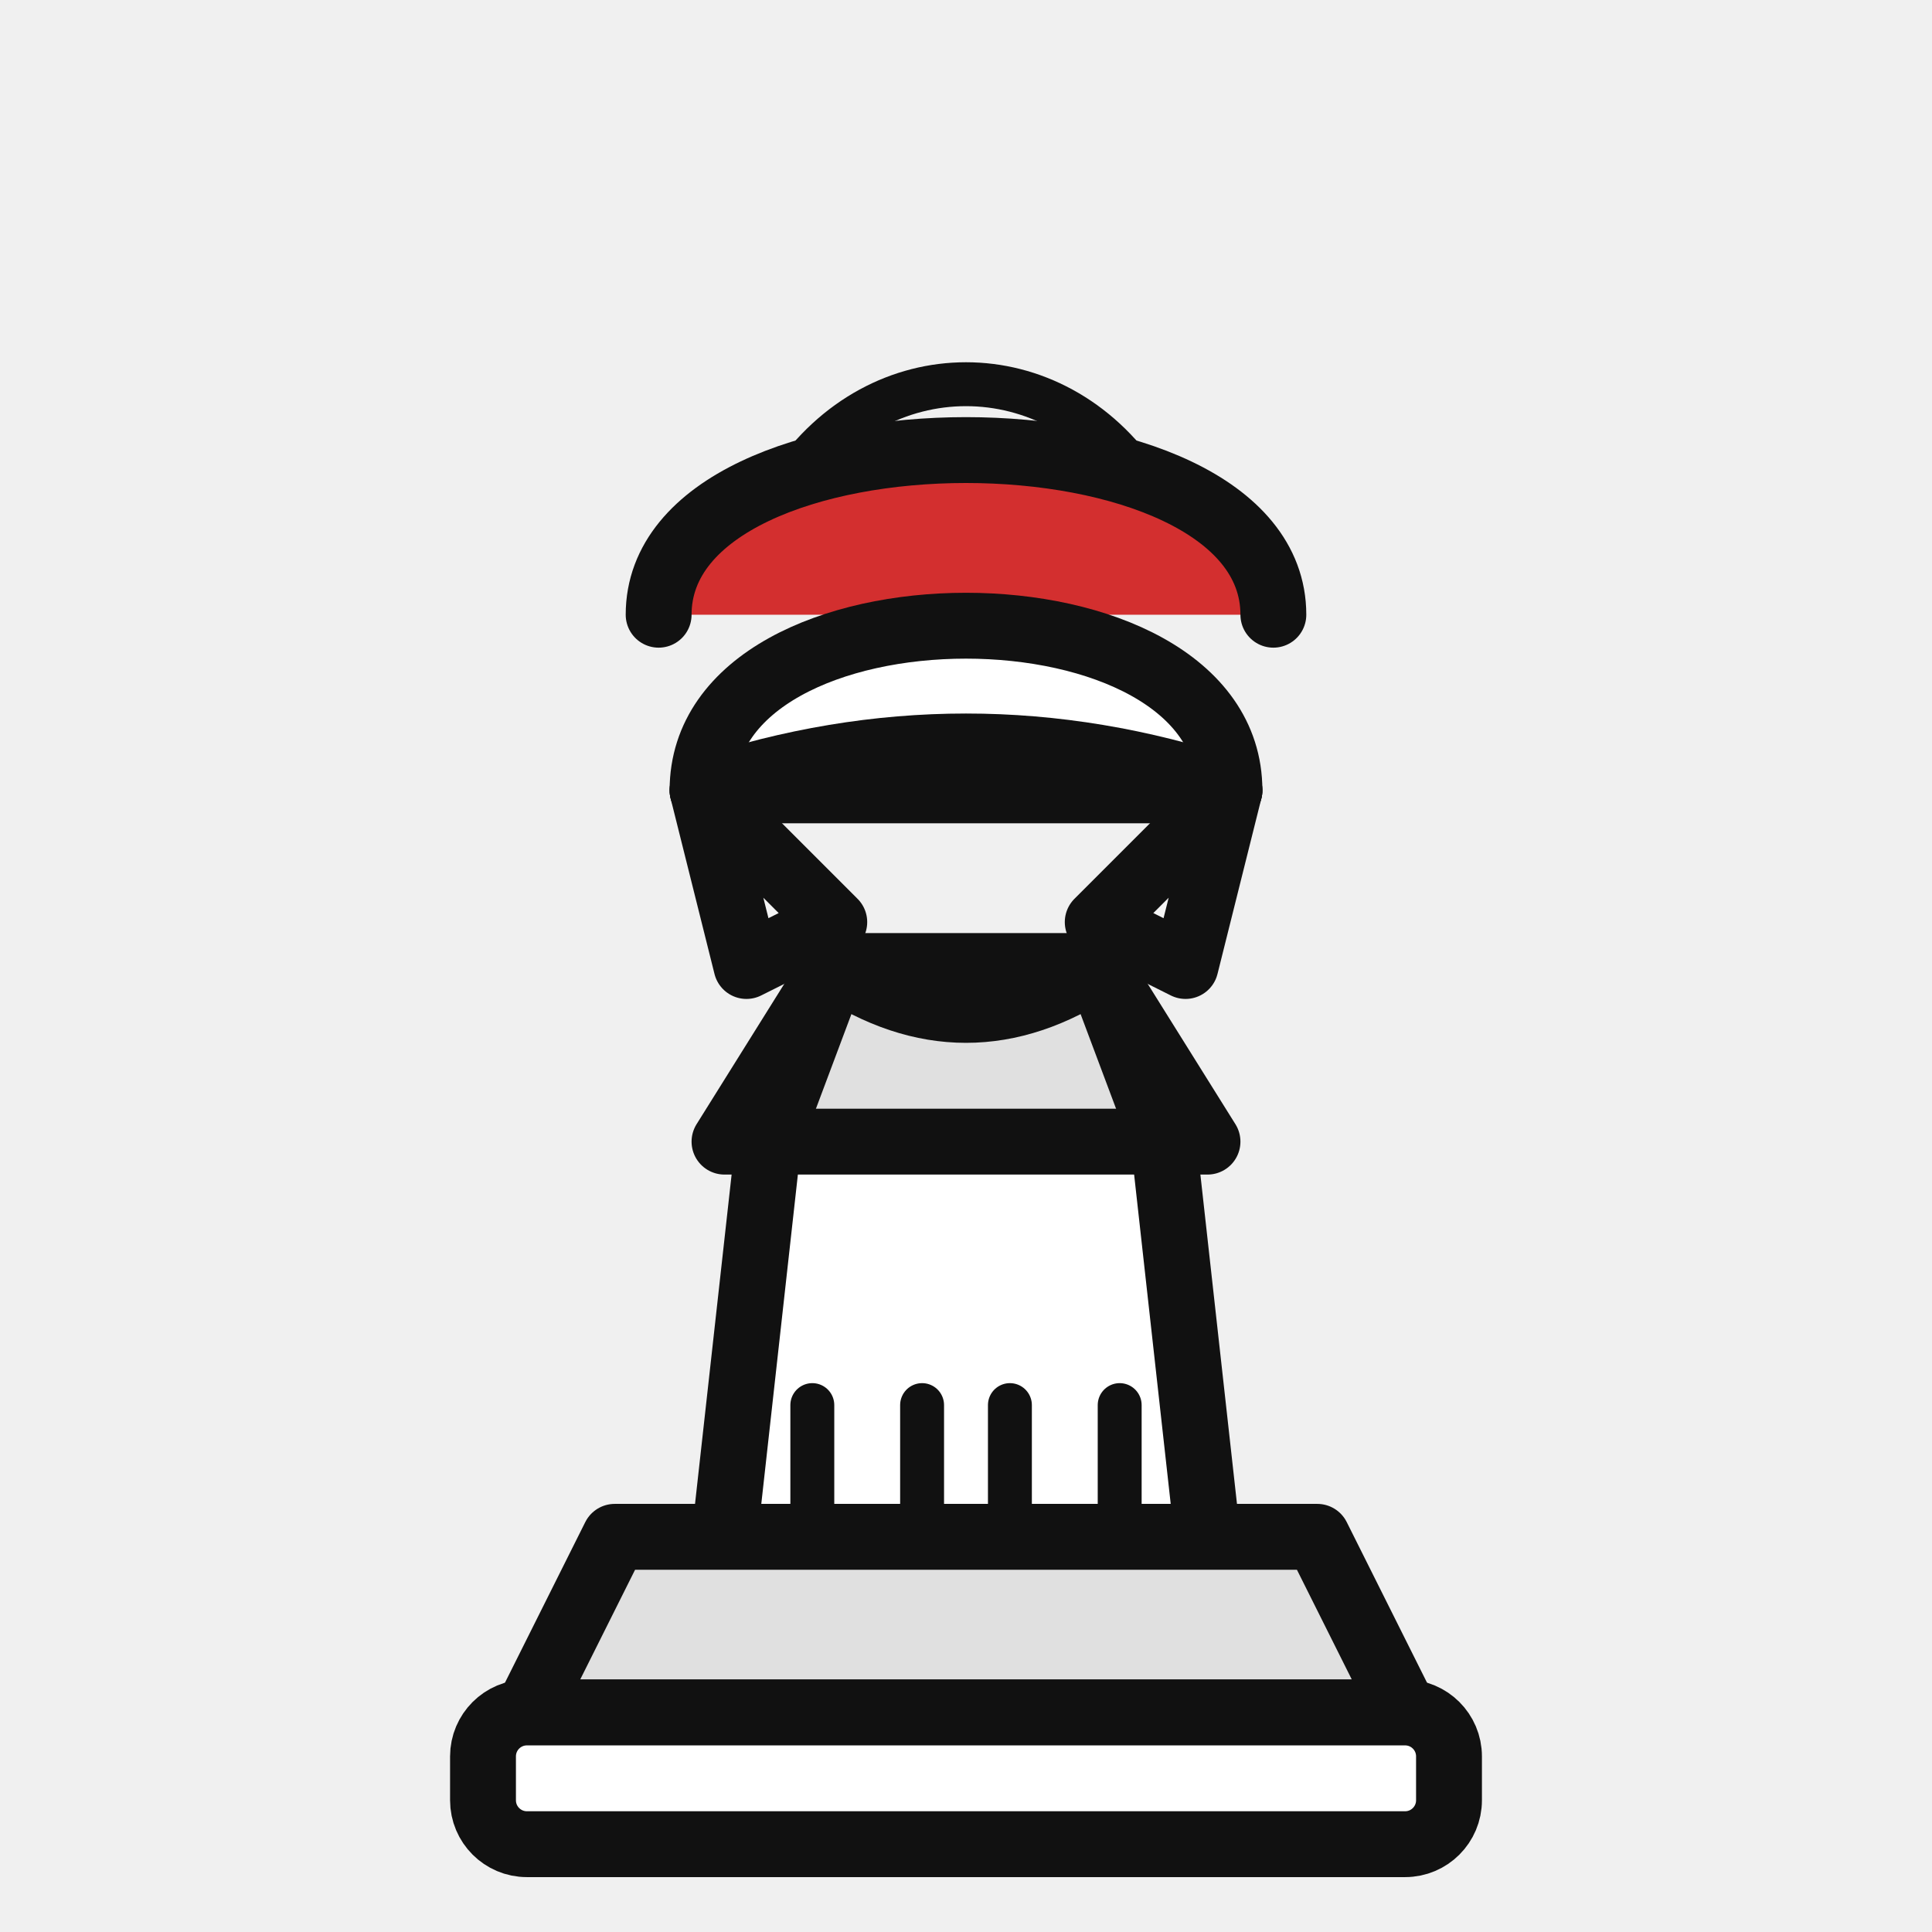
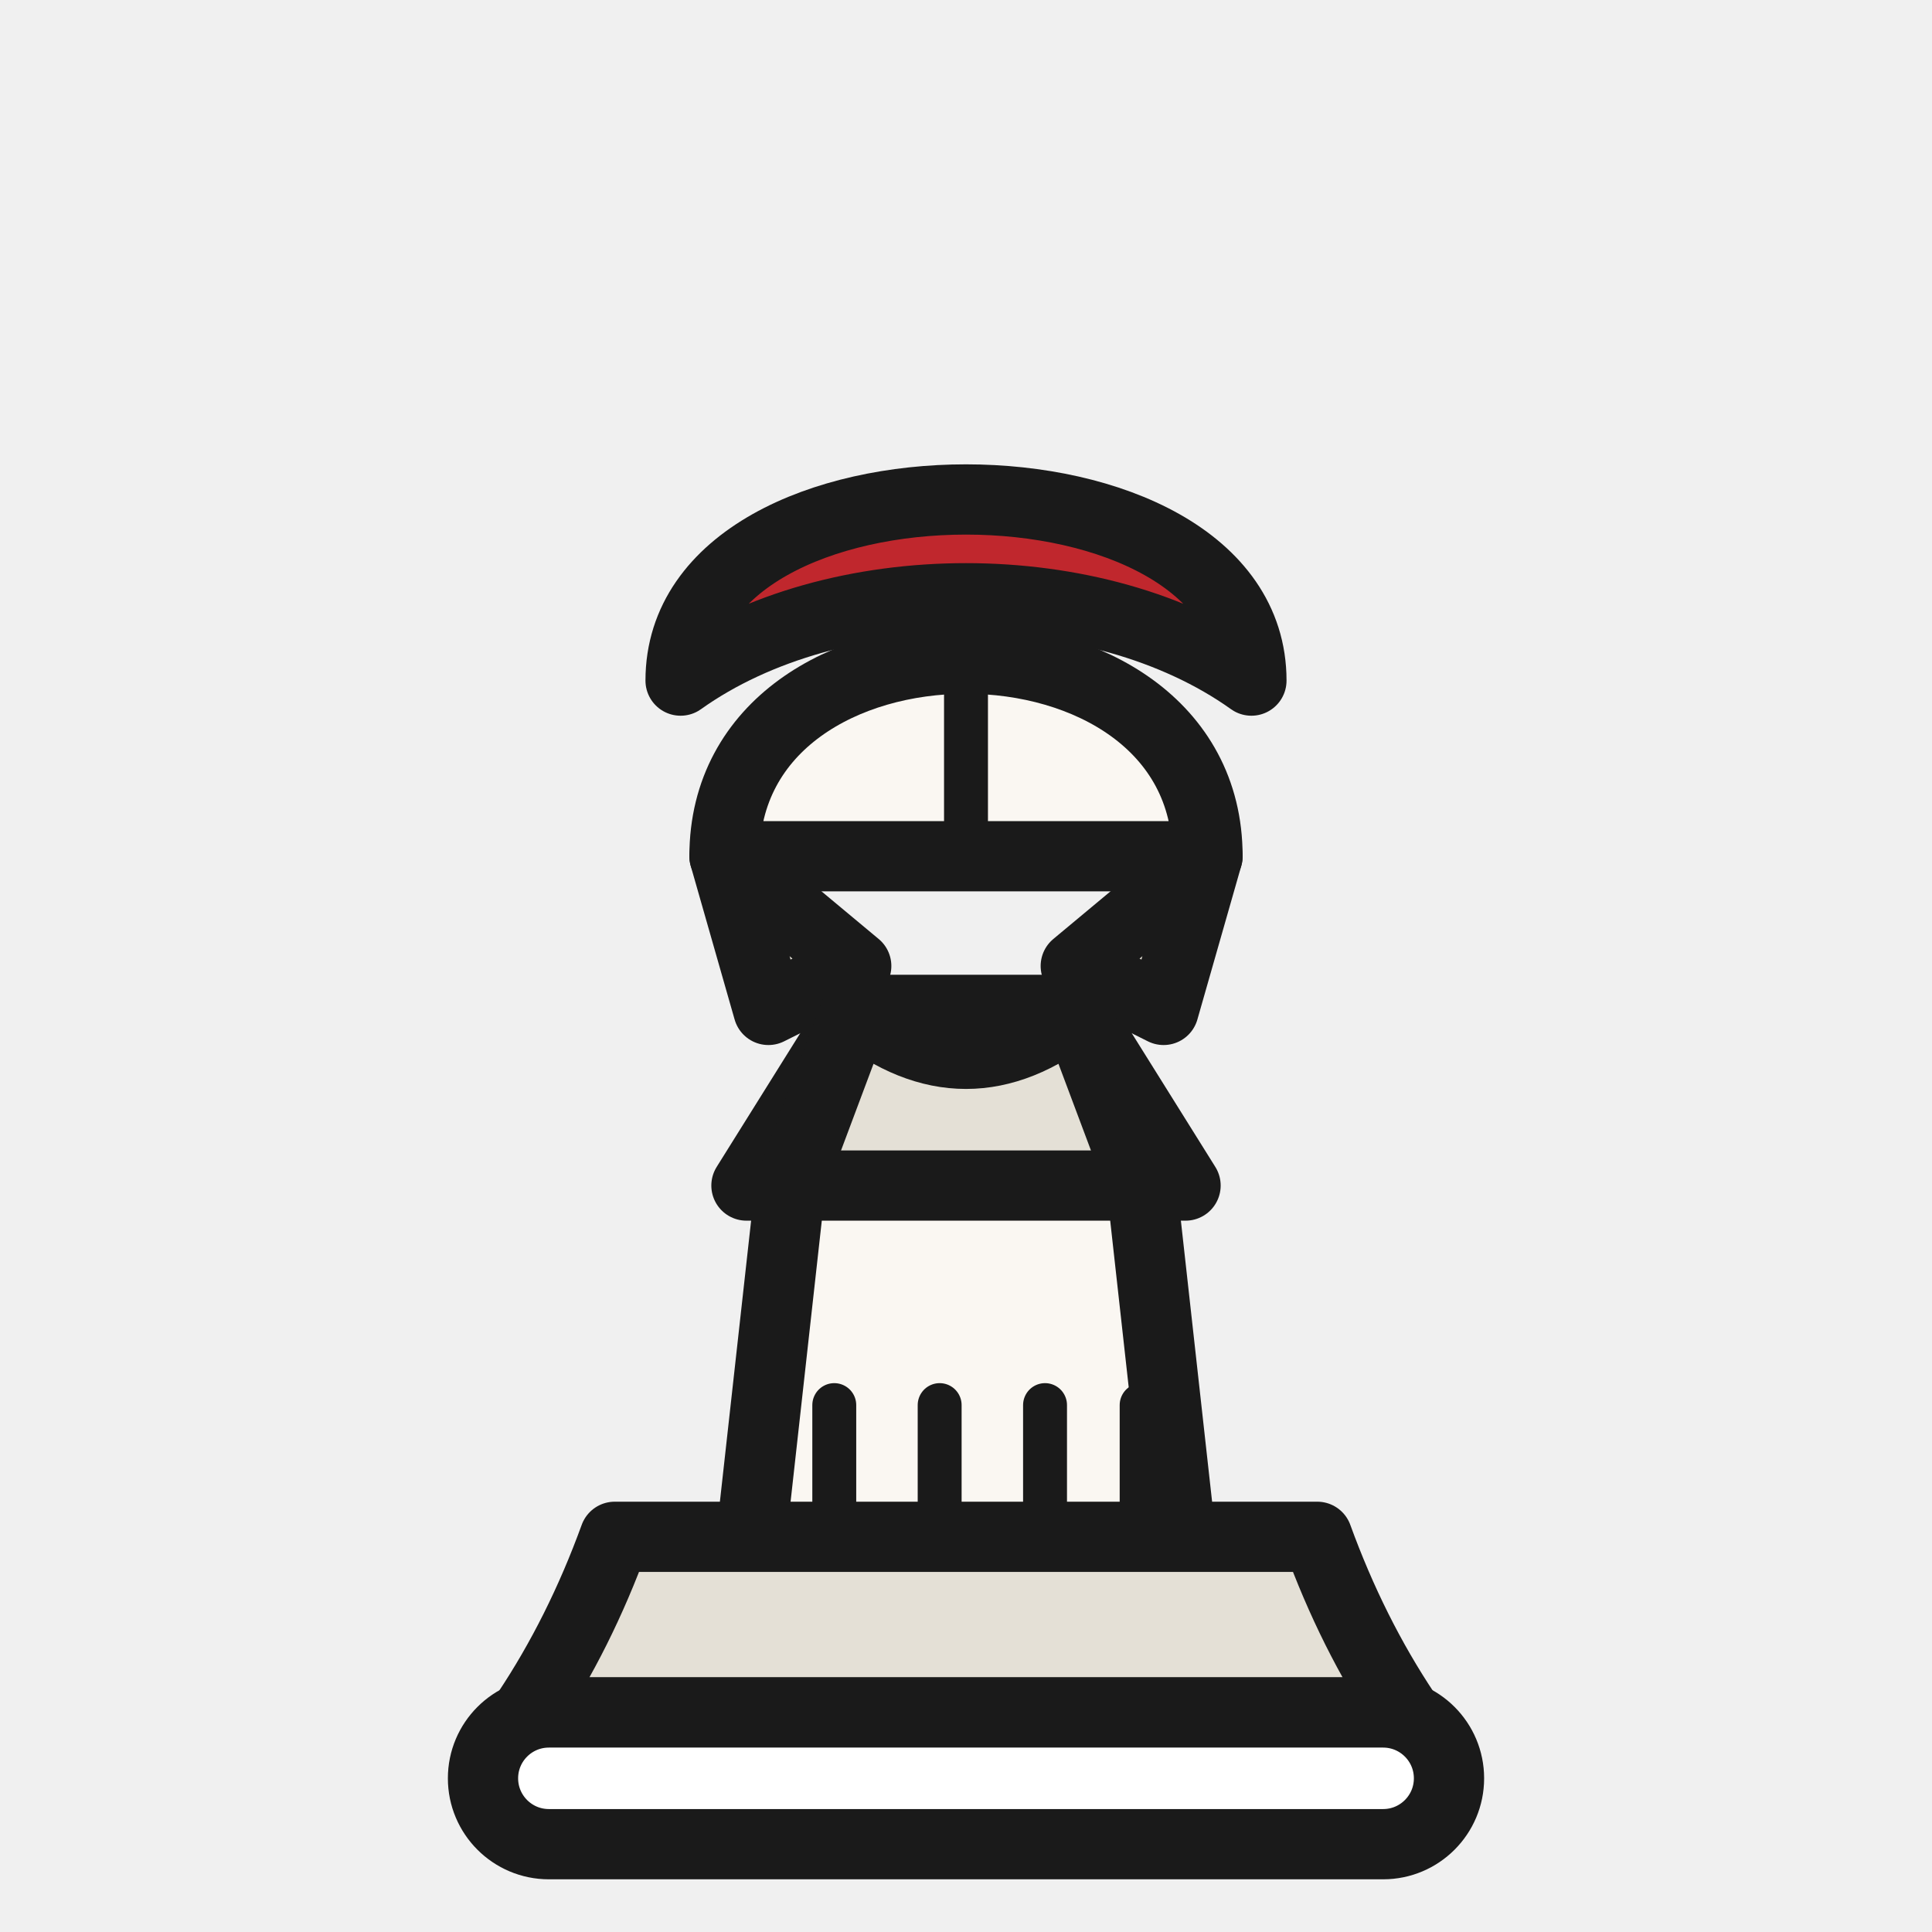
<svg xmlns="http://www.w3.org/2000/svg" viewBox="0 0 44 44" width="100%" height="100%">
-   <g fill="none" stroke="#111111" stroke-width="1.5" stroke-linecap="round" stroke-linejoin="round">
-     <path d="M 15 14 C 15 9, 29 9, 29 14" fill="#D32F2F" />
-     <path d="M 18 11 C 20 8, 24 8, 26 11" stroke="#111111" stroke-width="1" />
-     <path d="M 16 18 C 16 13, 28 13, 28 18 Z" fill="#FFFFFF" />
-     <path d="M 16 18 L 17 22 L 19 21 Z" fill="#F5F5F5" />
-     <path d="M 28 18 L 27 22 L 25 21 Z" fill="#F5F5F5" />
-     <path d="M 16 18 Q 22 16 28 18" />
-     <path d="M 19 22 L 16.5 26 L 27.5 26 L 25 22 Z" fill="#E53935" />
-     <path d="M 19 22 Q 22 24 25 22 L 26.5 26 Q 22 27.5 17.5 26 Z" fill="#E0E0E0" />
-     <path d="M 17.5 26 L 16.5 35 L 27.5 35 L 26.5 26 Z" fill="#FFFFFF" />
-     <path d="M 18.5 32 L 18.5 35 M 21 32 L 21 35 M 23 32 L 23 35 M 25.5 32 L 25.5 35" stroke="#111111" stroke-width="1" />
-     <path d="M 14 35 L 30 35 L 32 39 L 12 39 Z" fill="#E0E0E0" />
-     <rect x="11" y="39" width="22" height="3" rx="1" fill="#FFFFFF" />
+   <g fill="none" stroke="#1A1A1A" stroke-width="1.6" stroke-linecap="round" stroke-linejoin="round">
+     <path d="M 15.5 15.5 C 15.5 10, 28.5 10, 28.5 15.5 C 25 13, 19 13, 15.5 15.5 Z" fill="#C0272D" />
+     <path d="M 16.5 19.5 C 16.5 13.5, 27.5 13.5, 27.5 19.5 Z" fill="#FAF7F2" />
+     <path d="M 22 14 L 22 19.5" stroke="#1A1A1A" stroke-width="1" />
+     <path d="M 16.5 19.5 L 17.5 23 L 19.5 22 Z" fill="#E4E0D6" />
+     <path d="M 27.5 19.5 L 26.5 23 L 24.5 22 Z" fill="#E4E0D6" />
+     <path d="M 19.5 23 L 17 27 L 27 27 L 24.5 23 Z" fill="#8E1F24" />
+     <path d="M 19.5 23 Q 22 25 24.5 23 L 26 27 Q 22 28.5 18 27 Z" fill="#E4E0D6" />
+     <path d="M 18 27 L 17 36 L 27 36 L 26 27 Z" fill="#FAF7F2" />
+     <path d="M 19 32 L 19 36 M 21.4 32 L 21.4 36 M 23.8 32 L 23.8 36 M 26 32 L 26 36" stroke="#1A1A1A" stroke-width="1" />
+     <path d="M 14 35 Q 13.2 37.2 12 39 L 32 39 Q 30.8 37.2 30 35 Z" fill="#E4E0D6" />
+     <rect x="11" y="39" width="22" height="3" rx="1.5" fill="#FFFFFF" />
  </g>
</svg>
